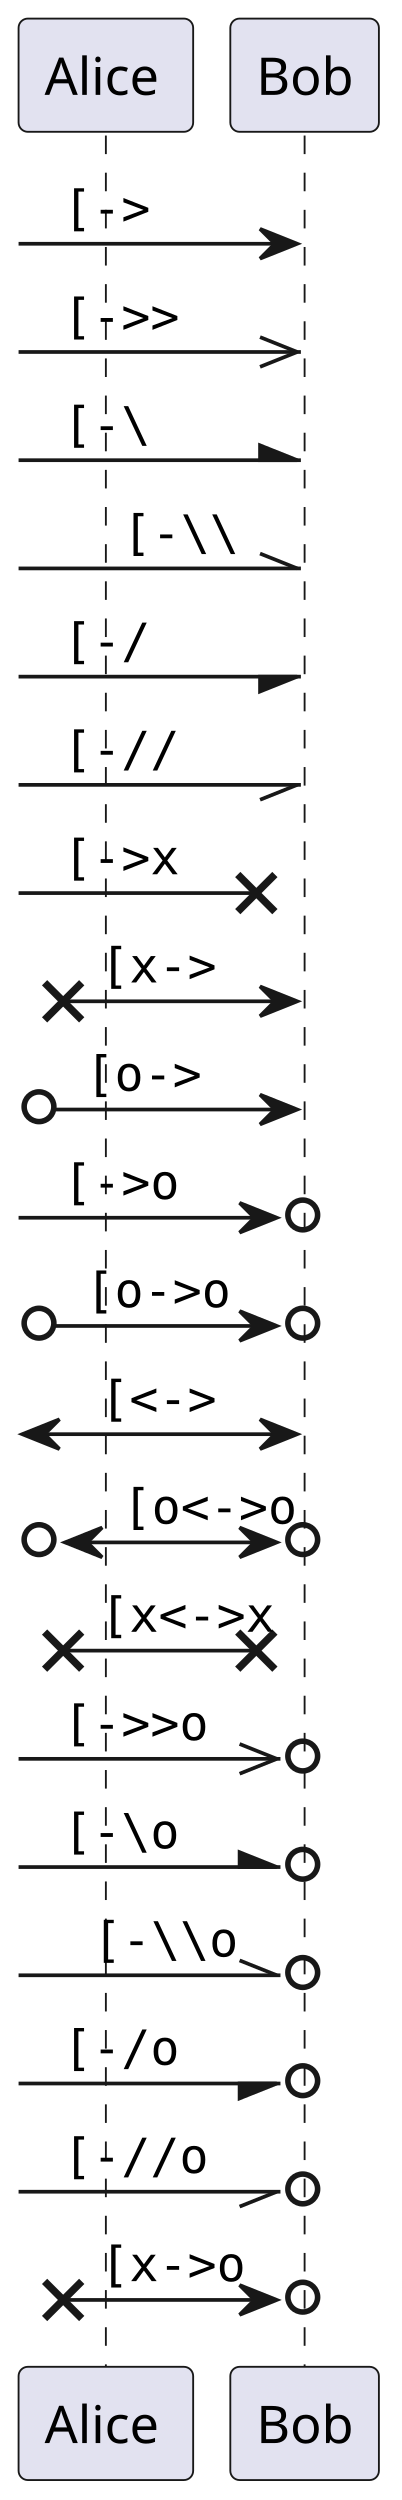
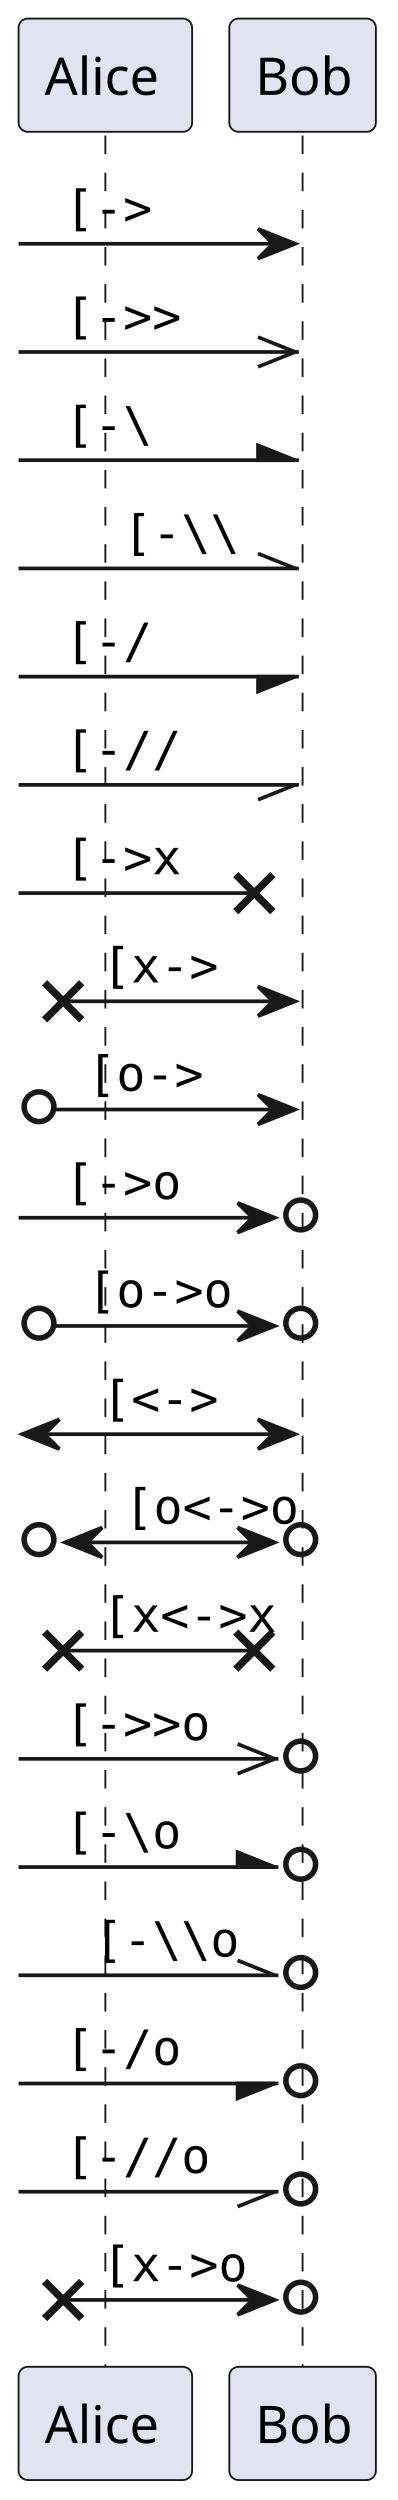
- <svg xmlns="http://www.w3.org/2000/svg" contentStyleType="text/css" height="673px" preserveAspectRatio="none" style="width:108px;height:673px;background:#FFFFFF;" version="1.1" viewBox="0 0 108 673" width="108px" zoomAndPan="magnify">
+ <svg xmlns="http://www.w3.org/2000/svg" contentStyleType="text/css" height="673px" preserveAspectRatio="none" style="width:107px;height:673px;background:#FFFFFF;" version="1.1" viewBox="0 0 107 673" width="107px" zoomAndPan="magnify">
  <defs />
  <g>
-     <line style="stroke:#181818;stroke-width:0.5;stroke-dasharray:5.0,5.0;" x1="28.5" x2="28.5" y1="36.488" y2="637.144" />
-     <line style="stroke:#181818;stroke-width:0.5;stroke-dasharray:5.0,5.0;" x1="82" x2="82" y1="36.488" y2="637.144" />
-     <rect fill="#E2E2F0" height="30.488" rx="2.5" ry="2.5" style="stroke:#181818;stroke-width:0.5;" width="47" x="5" y="5" />
-     <text fill="#000000" font-family="sans-serif" font-size="14" lengthAdjust="spacing" textLength="33" x="12" y="25.535">Alice</text>
-     <rect fill="#E2E2F0" height="30.488" rx="2.5" ry="2.5" style="stroke:#181818;stroke-width:0.5;" width="40" x="62" y="5" />
-     <text fill="#000000" font-family="sans-serif" font-size="14" lengthAdjust="spacing" textLength="26" x="69" y="25.535">Bob</text>
-     <rect fill="#E2E2F0" height="30.488" rx="2.5" ry="2.5" style="stroke:#181818;stroke-width:0.5;" width="47" x="5" y="637.144" />
-     <text fill="#000000" font-family="sans-serif" font-size="14" lengthAdjust="spacing" textLength="33" x="12" y="657.68">Alice</text>
-     <rect fill="#E2E2F0" height="30.488" rx="2.5" ry="2.5" style="stroke:#181818;stroke-width:0.5;" width="40" x="62" y="637.144" />
-     <text fill="#000000" font-family="sans-serif" font-size="14" lengthAdjust="spacing" textLength="26" x="69" y="657.68">Bob</text>
-     <polygon fill="#181818" points="70,61.621,80,65.621,70,69.621,74,65.621" style="stroke:#181818;stroke-width:1.0;" />
-     <line style="stroke:#181818;stroke-width:1.0;" x1="5" x2="76" y1="65.621" y2="65.621" />
-     <text fill="#000000" font-family="monospace" font-size="13" lengthAdjust="spacing" textLength="24" x="17" y="60.555">[-&gt;</text>
-     <line style="stroke:#181818;stroke-width:1.0;" x1="80" x2="70" y1="94.754" y2="90.754" />
-     <line style="stroke:#181818;stroke-width:1.0;" x1="80" x2="70" y1="94.754" y2="98.754" />
-     <line style="stroke:#181818;stroke-width:1.0;" x1="5" x2="81" y1="94.754" y2="94.754" />
-     <text fill="#000000" font-family="monospace" font-size="13" lengthAdjust="spacing" textLength="32" x="17" y="89.688">[-&gt;&gt;</text>
-     <polygon fill="#181818" points="70,119.887,80,123.887,70,123.887" style="stroke:#181818;stroke-width:1.0;" />
-     <line style="stroke:#181818;stroke-width:1.0;" x1="5" x2="81" y1="123.887" y2="123.887" />
-     <text fill="#000000" font-family="monospace" font-size="13" lengthAdjust="spacing" textLength="24" x="17" y="118.821">[-\</text>
-     <line style="stroke:#181818;stroke-width:1.0;" x1="80" x2="70" y1="153.019" y2="149.019" />
-     <line style="stroke:#181818;stroke-width:1.0;" x1="5" x2="81" y1="153.019" y2="153.019" />
-     <text fill="#000000" font-family="monospace" font-size="13" lengthAdjust="spacing" textLength="32" x="33" y="147.954">[-\\</text>
-     <polygon fill="#181818" points="70,182.152,80,182.152,70,186.152" style="stroke:#181818;stroke-width:1.0;" />
-     <line style="stroke:#181818;stroke-width:1.0;" x1="5" x2="81" y1="182.152" y2="182.152" />
-     <text fill="#000000" font-family="monospace" font-size="13" lengthAdjust="spacing" textLength="24" x="17" y="177.086">[-/</text>
-     <line style="stroke:#181818;stroke-width:1.0;" x1="80" x2="70" y1="211.285" y2="215.285" />
-     <line style="stroke:#181818;stroke-width:1.0;" x1="5" x2="81" y1="211.285" y2="211.285" />
-     <text fill="#000000" font-family="monospace" font-size="13" lengthAdjust="spacing" textLength="32" x="17" y="206.219">[-//</text>
-     <line style="stroke:#181818;stroke-width:2.0;" x1="64" x2="74" y1="235.418" y2="245.418" />
-     <line style="stroke:#181818;stroke-width:2.0;" x1="64" x2="74" y1="245.418" y2="235.418" />
-     <line style="stroke:#181818;stroke-width:1.0;" x1="5" x2="69" y1="240.418" y2="240.418" />
-     <text fill="#000000" font-family="monospace" font-size="13" lengthAdjust="spacing" textLength="32" x="17" y="235.352">[-&gt;x</text>
+     <line style="stroke:#181818;stroke-width:0.5;stroke-dasharray:5.0,5.0;" x1="28.362" x2="28.362" y1="36.488" y2="637.144" />
+     <line style="stroke:#181818;stroke-width:0.5;stroke-dasharray:5.0,5.0;" x1="81.456" x2="81.456" y1="36.488" y2="637.144" />
+     <rect fill="#E2E2F0" height="30.488" rx="2.5" ry="2.5" style="stroke:#181818;stroke-width:0.5;" width="46.724" x="5" y="5" />
+     <text fill="#000000" font-family="sans-serif" font-size="14" lengthAdjust="spacing" textLength="32.724" x="12" y="25.535">Alice</text>
+     <rect fill="#E2E2F0" height="30.488" rx="2.5" ry="2.5" style="stroke:#181818;stroke-width:0.5;" width="39.464" x="61.724" y="5" />
+     <text fill="#000000" font-family="sans-serif" font-size="14" lengthAdjust="spacing" textLength="25.464" x="68.724" y="25.535">Bob</text>
+     <rect fill="#E2E2F0" height="30.488" rx="2.5" ry="2.5" style="stroke:#181818;stroke-width:0.5;" width="46.724" x="5" y="637.144" />
+     <text fill="#000000" font-family="sans-serif" font-size="14" lengthAdjust="spacing" textLength="32.724" x="12" y="657.68">Alice</text>
+     <rect fill="#E2E2F0" height="30.488" rx="2.5" ry="2.5" style="stroke:#181818;stroke-width:0.5;" width="39.464" x="61.724" y="637.144" />
+     <text fill="#000000" font-family="sans-serif" font-size="14" lengthAdjust="spacing" textLength="25.464" x="68.724" y="657.68">Bob</text>
+     <polygon fill="#181818" points="69.456,61.621,79.456,65.621,69.456,69.621,73.456,65.621" style="stroke:#181818;stroke-width:1.0;" />
+     <line style="stroke:#181818;stroke-width:1.0;" x1="5" x2="75.456" y1="65.621" y2="65.621" />
+     <text fill="#000000" font-family="monospace" font-size="13" lengthAdjust="spacing" textLength="23.48" x="17.496" y="60.555">[-&gt;</text>
+     <line style="stroke:#181818;stroke-width:1.0;" x1="79.456" x2="69.456" y1="94.754" y2="90.754" />
+     <line style="stroke:#181818;stroke-width:1.0;" x1="79.456" x2="69.456" y1="94.754" y2="98.754" />
+     <line style="stroke:#181818;stroke-width:1.0;" x1="5" x2="80.456" y1="94.754" y2="94.754" />
+     <text fill="#000000" font-family="monospace" font-size="13" lengthAdjust="spacing" textLength="31.307" x="17.496" y="89.688">[-&gt;&gt;</text>
+     <polygon fill="#181818" points="69.456,119.887,79.456,123.887,69.456,123.887" style="stroke:#181818;stroke-width:1.0;" />
+     <line style="stroke:#181818;stroke-width:1.0;" x1="5" x2="80.456" y1="123.887" y2="123.887" />
+     <text fill="#000000" font-family="monospace" font-size="13" lengthAdjust="spacing" textLength="23.48" x="17.496" y="118.821">[-\</text>
+     <line style="stroke:#181818;stroke-width:1.0;" x1="79.456" x2="69.456" y1="153.019" y2="149.019" />
+     <line style="stroke:#181818;stroke-width:1.0;" x1="5" x2="80.456" y1="153.019" y2="153.019" />
+     <text fill="#000000" font-family="monospace" font-size="13" lengthAdjust="spacing" textLength="31.307" x="33.149" y="147.954">[-\\</text>
+     <polygon fill="#181818" points="69.456,182.152,79.456,182.152,69.456,186.152" style="stroke:#181818;stroke-width:1.0;" />
+     <line style="stroke:#181818;stroke-width:1.0;" x1="5" x2="80.456" y1="182.152" y2="182.152" />
+     <text fill="#000000" font-family="monospace" font-size="13" lengthAdjust="spacing" textLength="23.48" x="17.496" y="177.086">[-/</text>
+     <line style="stroke:#181818;stroke-width:1.0;" x1="79.456" x2="69.456" y1="211.285" y2="215.285" />
+     <line style="stroke:#181818;stroke-width:1.0;" x1="5" x2="80.456" y1="211.285" y2="211.285" />
+     <text fill="#000000" font-family="monospace" font-size="13" lengthAdjust="spacing" textLength="31.307" x="17.496" y="206.219">[-//</text>
+     <line style="stroke:#181818;stroke-width:2.0;" x1="63.456" x2="73.456" y1="235.418" y2="245.418" />
+     <line style="stroke:#181818;stroke-width:2.0;" x1="63.456" x2="73.456" y1="245.418" y2="235.418" />
+     <line style="stroke:#181818;stroke-width:1.0;" x1="5" x2="68.456" y1="240.418" y2="240.418" />
+     <text fill="#000000" font-family="monospace" font-size="13" lengthAdjust="spacing" textLength="31.307" x="17.496" y="235.352">[-&gt;x</text>
    <line style="stroke:#181818;stroke-width:2.0;" x1="12" x2="22" y1="264.551" y2="274.551" />
    <line style="stroke:#181818;stroke-width:2.0;" x1="12" x2="22" y1="274.551" y2="264.551" />
-     <polygon fill="#181818" points="70,265.551,80,269.551,70,273.551,74,269.551" style="stroke:#181818;stroke-width:1.0;" />
-     <line style="stroke:#181818;stroke-width:1.0;" x1="17" x2="76" y1="269.551" y2="269.551" />
-     <text fill="#000000" font-family="monospace" font-size="13" lengthAdjust="spacing" textLength="32" x="27" y="264.485">[x-&gt;</text>
+     <polygon fill="#181818" points="69.456,265.551,79.456,269.551,69.456,273.551,73.456,269.551" style="stroke:#181818;stroke-width:1.0;" />
+     <line style="stroke:#181818;stroke-width:1.0;" x1="17" x2="75.456" y1="269.551" y2="269.551" />
+     <text fill="#000000" font-family="monospace" font-size="13" lengthAdjust="spacing" textLength="31.307" x="27.496" y="264.485">[x-&gt;</text>
    <ellipse cx="10.5" cy="297.934" fill="none" rx="4" ry="4" style="stroke:#181818;stroke-width:1.5;" />
-     <polygon fill="#181818" points="70,294.684,80,298.684,70,302.684,74,298.684" style="stroke:#181818;stroke-width:1.0;" />
-     <line style="stroke:#181818;stroke-width:1.0;" x1="15" x2="76" y1="298.684" y2="298.684" />
-     <text fill="#000000" font-family="monospace" font-size="13" lengthAdjust="spacing" textLength="32" x="23" y="293.618">[o-&gt;</text>
-     <ellipse cx="81.5" cy="327.066" fill="none" rx="4" ry="4" style="stroke:#181818;stroke-width:1.5;" />
-     <polygon fill="#181818" points="64.5,323.816,74.5,327.816,64.5,331.816,68.5,327.816" style="stroke:#181818;stroke-width:1.0;" />
-     <line style="stroke:#181818;stroke-width:1.0;" x1="5" x2="70.5" y1="327.816" y2="327.816" />
-     <text fill="#000000" font-family="monospace" font-size="13" lengthAdjust="spacing" textLength="32" x="17" y="322.75">[-&gt;o</text>
+     <polygon fill="#181818" points="69.456,294.684,79.456,298.684,69.456,302.684,73.456,298.684" style="stroke:#181818;stroke-width:1.0;" />
+     <line style="stroke:#181818;stroke-width:1.0;" x1="15" x2="75.456" y1="298.684" y2="298.684" />
+     <text fill="#000000" font-family="monospace" font-size="13" lengthAdjust="spacing" textLength="31.307" x="23.496" y="293.618">[o-&gt;</text>
+     <ellipse cx="80.956" cy="327.066" fill="none" rx="4" ry="4" style="stroke:#181818;stroke-width:1.5;" />
+     <polygon fill="#181818" points="63.956,323.816,73.956,327.816,63.956,331.816,67.956,327.816" style="stroke:#181818;stroke-width:1.0;" />
+     <line style="stroke:#181818;stroke-width:1.0;" x1="5" x2="69.956" y1="327.816" y2="327.816" />
+     <text fill="#000000" font-family="monospace" font-size="13" lengthAdjust="spacing" textLength="31.307" x="17.496" y="322.75">[-&gt;o</text>
    <ellipse cx="10.5" cy="356.199" fill="none" rx="4" ry="4" style="stroke:#181818;stroke-width:1.5;" />
-     <ellipse cx="81.5" cy="356.199" fill="none" rx="4" ry="4" style="stroke:#181818;stroke-width:1.5;" />
-     <polygon fill="#181818" points="64.5,352.949,74.5,356.949,64.5,360.949,68.5,356.949" style="stroke:#181818;stroke-width:1.0;" />
-     <line style="stroke:#181818;stroke-width:1.0;" x1="15" x2="70.5" y1="356.949" y2="356.949" />
-     <text fill="#000000" font-family="monospace" font-size="13" lengthAdjust="spacing" textLength="40" x="23" y="351.883">[o-&gt;o</text>
+     <ellipse cx="80.956" cy="356.199" fill="none" rx="4" ry="4" style="stroke:#181818;stroke-width:1.5;" />
+     <polygon fill="#181818" points="63.956,352.949,73.956,356.949,63.956,360.949,67.956,356.949" style="stroke:#181818;stroke-width:1.0;" />
+     <line style="stroke:#181818;stroke-width:1.0;" x1="15" x2="69.956" y1="356.949" y2="356.949" />
+     <text fill="#000000" font-family="monospace" font-size="13" lengthAdjust="spacing" textLength="39.133" x="23.496" y="351.883">[o-&gt;o</text>
    <polygon fill="#181818" points="16,382.082,6,386.082,16,390.082,12,386.082" style="stroke:#181818;stroke-width:1.0;" />
-     <polygon fill="#181818" points="70,382.082,80,386.082,70,390.082,74,386.082" style="stroke:#181818;stroke-width:1.0;" />
-     <line style="stroke:#181818;stroke-width:1.0;" x1="10" x2="76" y1="386.082" y2="386.082" />
-     <text fill="#000000" font-family="monospace" font-size="13" lengthAdjust="spacing" textLength="32" x="27" y="381.016">[&lt;-&gt;</text>
+     <polygon fill="#181818" points="69.456,382.082,79.456,386.082,69.456,390.082,73.456,386.082" style="stroke:#181818;stroke-width:1.0;" />
+     <line style="stroke:#181818;stroke-width:1.0;" x1="10" x2="75.456" y1="386.082" y2="386.082" />
+     <text fill="#000000" font-family="monospace" font-size="13" lengthAdjust="spacing" textLength="31.307" x="27.496" y="381.016">[&lt;-&gt;</text>
    <ellipse cx="10.5" cy="414.465" fill="none" rx="4" ry="4" style="stroke:#181818;stroke-width:1.5;" />
    <polygon fill="#181818" points="27.5,411.215,17.5,415.215,27.5,419.215,23.5,415.215" style="stroke:#181818;stroke-width:1.0;" />
-     <ellipse cx="81.5" cy="414.465" fill="none" rx="4" ry="4" style="stroke:#181818;stroke-width:1.5;" />
-     <polygon fill="#181818" points="64.5,411.215,74.5,415.215,64.5,419.215,68.5,415.215" style="stroke:#181818;stroke-width:1.0;" />
-     <line style="stroke:#181818;stroke-width:1.0;" x1="21.5" x2="70.5" y1="415.215" y2="415.215" />
-     <text fill="#000000" font-family="monospace" font-size="13" lengthAdjust="spacing" textLength="48" x="33" y="410.149">[o&lt;-&gt;o</text>
+     <ellipse cx="80.956" cy="414.465" fill="none" rx="4" ry="4" style="stroke:#181818;stroke-width:1.5;" />
+     <polygon fill="#181818" points="63.956,411.215,73.956,415.215,63.956,419.215,67.956,415.215" style="stroke:#181818;stroke-width:1.0;" />
+     <line style="stroke:#181818;stroke-width:1.0;" x1="21.5" x2="69.956" y1="415.215" y2="415.215" />
+     <text fill="#000000" font-family="monospace" font-size="13" lengthAdjust="spacing" textLength="46.96" x="33.496" y="410.149">[o&lt;-&gt;o</text>
    <line style="stroke:#181818;stroke-width:2.0;" x1="12" x2="22" y1="439.348" y2="449.348" />
    <line style="stroke:#181818;stroke-width:2.0;" x1="12" x2="22" y1="449.348" y2="439.348" />
-     <line style="stroke:#181818;stroke-width:2.0;" x1="64" x2="74" y1="439.348" y2="449.348" />
-     <line style="stroke:#181818;stroke-width:2.0;" x1="64" x2="74" y1="449.348" y2="439.348" />
-     <line style="stroke:#181818;stroke-width:1.0;" x1="17" x2="69" y1="444.348" y2="444.348" />
-     <text fill="#000000" font-family="monospace" font-size="13" lengthAdjust="spacing" textLength="48" x="27" y="439.282">[x&lt;-&gt;x</text>
-     <ellipse cx="81.5" cy="472.731" fill="none" rx="4" ry="4" style="stroke:#181818;stroke-width:1.5;" />
-     <line style="stroke:#181818;stroke-width:1.0;" x1="74.5" x2="64.5" y1="473.481" y2="469.481" />
-     <line style="stroke:#181818;stroke-width:1.0;" x1="74.5" x2="64.5" y1="473.481" y2="477.481" />
-     <line style="stroke:#181818;stroke-width:1.0;" x1="5" x2="75.5" y1="473.481" y2="473.481" />
-     <text fill="#000000" font-family="monospace" font-size="13" lengthAdjust="spacing" textLength="40" x="17" y="468.415">[-&gt;&gt;o</text>
-     <ellipse cx="81.5" cy="501.863" fill="none" rx="4" ry="4" style="stroke:#181818;stroke-width:1.5;" />
-     <polygon fill="#181818" points="64.5,498.613,74.5,502.613,64.5,502.613" style="stroke:#181818;stroke-width:1.0;" />
-     <line style="stroke:#181818;stroke-width:1.0;" x1="5" x2="75.5" y1="502.613" y2="502.613" />
-     <text fill="#000000" font-family="monospace" font-size="13" lengthAdjust="spacing" textLength="32" x="17" y="497.547">[-\o</text>
-     <ellipse cx="81.5" cy="530.996" fill="none" rx="4" ry="4" style="stroke:#181818;stroke-width:1.5;" />
-     <line style="stroke:#181818;stroke-width:1.0;" x1="74.5" x2="64.5" y1="531.746" y2="527.746" />
-     <line style="stroke:#181818;stroke-width:1.0;" x1="5" x2="75.5" y1="531.746" y2="531.746" />
-     <text fill="#000000" font-family="monospace" font-size="13" lengthAdjust="spacing" textLength="40" x="25" y="526.68">[-\\o</text>
-     <ellipse cx="81.5" cy="560.129" fill="none" rx="4" ry="4" style="stroke:#181818;stroke-width:1.5;" />
-     <polygon fill="#181818" points="64.5,560.879,74.5,560.879,64.5,564.879" style="stroke:#181818;stroke-width:1.0;" />
-     <line style="stroke:#181818;stroke-width:1.0;" x1="5" x2="75.5" y1="560.879" y2="560.879" />
-     <text fill="#000000" font-family="monospace" font-size="13" lengthAdjust="spacing" textLength="32" x="17" y="555.813">[-/o</text>
-     <ellipse cx="81.5" cy="589.262" fill="none" rx="4" ry="4" style="stroke:#181818;stroke-width:1.5;" />
-     <line style="stroke:#181818;stroke-width:1.0;" x1="74.5" x2="64.5" y1="590.012" y2="594.012" />
-     <line style="stroke:#181818;stroke-width:1.0;" x1="5" x2="75.5" y1="590.012" y2="590.012" />
-     <text fill="#000000" font-family="monospace" font-size="13" lengthAdjust="spacing" textLength="40" x="17" y="584.946">[-//o</text>
+     <line style="stroke:#181818;stroke-width:2.0;" x1="63.456" x2="73.456" y1="439.348" y2="449.348" />
+     <line style="stroke:#181818;stroke-width:2.0;" x1="63.456" x2="73.456" y1="449.348" y2="439.348" />
+     <line style="stroke:#181818;stroke-width:1.0;" x1="17" x2="68.456" y1="444.348" y2="444.348" />
+     <text fill="#000000" font-family="monospace" font-size="13" lengthAdjust="spacing" textLength="46.96" x="27.496" y="439.282">[x&lt;-&gt;x</text>
+     <ellipse cx="80.956" cy="472.731" fill="none" rx="4" ry="4" style="stroke:#181818;stroke-width:1.5;" />
+     <line style="stroke:#181818;stroke-width:1.0;" x1="73.956" x2="63.956" y1="473.481" y2="469.481" />
+     <line style="stroke:#181818;stroke-width:1.0;" x1="73.956" x2="63.956" y1="473.481" y2="477.481" />
+     <line style="stroke:#181818;stroke-width:1.0;" x1="5" x2="74.956" y1="473.481" y2="473.481" />
+     <text fill="#000000" font-family="monospace" font-size="13" lengthAdjust="spacing" textLength="39.133" x="17.496" y="468.415">[-&gt;&gt;o</text>
+     <ellipse cx="80.956" cy="501.863" fill="none" rx="4" ry="4" style="stroke:#181818;stroke-width:1.5;" />
+     <polygon fill="#181818" points="63.956,498.613,73.956,502.613,63.956,502.613" style="stroke:#181818;stroke-width:1.0;" />
+     <line style="stroke:#181818;stroke-width:1.0;" x1="5" x2="74.956" y1="502.613" y2="502.613" />
+     <text fill="#000000" font-family="monospace" font-size="13" lengthAdjust="spacing" textLength="31.307" x="17.496" y="497.547">[-\o</text>
+     <ellipse cx="80.956" cy="530.996" fill="none" rx="4" ry="4" style="stroke:#181818;stroke-width:1.5;" />
+     <line style="stroke:#181818;stroke-width:1.0;" x1="73.956" x2="63.956" y1="531.746" y2="527.746" />
+     <line style="stroke:#181818;stroke-width:1.0;" x1="5" x2="74.956" y1="531.746" y2="531.746" />
+     <text fill="#000000" font-family="monospace" font-size="13" lengthAdjust="spacing" textLength="39.133" x="25.322" y="526.68">[-\\o</text>
+     <ellipse cx="80.956" cy="560.129" fill="none" rx="4" ry="4" style="stroke:#181818;stroke-width:1.5;" />
+     <polygon fill="#181818" points="63.956,560.879,73.956,560.879,63.956,564.879" style="stroke:#181818;stroke-width:1.0;" />
+     <line style="stroke:#181818;stroke-width:1.0;" x1="5" x2="74.956" y1="560.879" y2="560.879" />
+     <text fill="#000000" font-family="monospace" font-size="13" lengthAdjust="spacing" textLength="31.307" x="17.496" y="555.813">[-/o</text>
+     <ellipse cx="80.956" cy="589.262" fill="none" rx="4" ry="4" style="stroke:#181818;stroke-width:1.5;" />
+     <line style="stroke:#181818;stroke-width:1.0;" x1="73.956" x2="63.956" y1="590.012" y2="594.012" />
+     <line style="stroke:#181818;stroke-width:1.0;" x1="5" x2="74.956" y1="590.012" y2="590.012" />
+     <text fill="#000000" font-family="monospace" font-size="13" lengthAdjust="spacing" textLength="39.133" x="17.496" y="584.946">[-//o</text>
    <line style="stroke:#181818;stroke-width:2.0;" x1="12" x2="22" y1="614.144" y2="624.144" />
    <line style="stroke:#181818;stroke-width:2.0;" x1="12" x2="22" y1="624.144" y2="614.144" />
-     <ellipse cx="81.5" cy="618.394" fill="none" rx="4" ry="4" style="stroke:#181818;stroke-width:1.5;" />
-     <polygon fill="#181818" points="64.5,615.144,74.5,619.144,64.5,623.144,68.5,619.144" style="stroke:#181818;stroke-width:1.0;" />
-     <line style="stroke:#181818;stroke-width:1.0;" x1="17" x2="70.5" y1="619.144" y2="619.144" />
-     <text fill="#000000" font-family="monospace" font-size="13" lengthAdjust="spacing" textLength="40" x="27" y="614.079">[x-&gt;o</text>
+     <ellipse cx="80.956" cy="618.394" fill="none" rx="4" ry="4" style="stroke:#181818;stroke-width:1.5;" />
+     <polygon fill="#181818" points="63.956,615.144,73.956,619.144,63.956,623.144,67.956,619.144" style="stroke:#181818;stroke-width:1.0;" />
+     <line style="stroke:#181818;stroke-width:1.0;" x1="17" x2="69.956" y1="619.144" y2="619.144" />
+     <text fill="#000000" font-family="monospace" font-size="13" lengthAdjust="spacing" textLength="39.133" x="27.496" y="614.079">[x-&gt;o</text>
  </g>
</svg>
